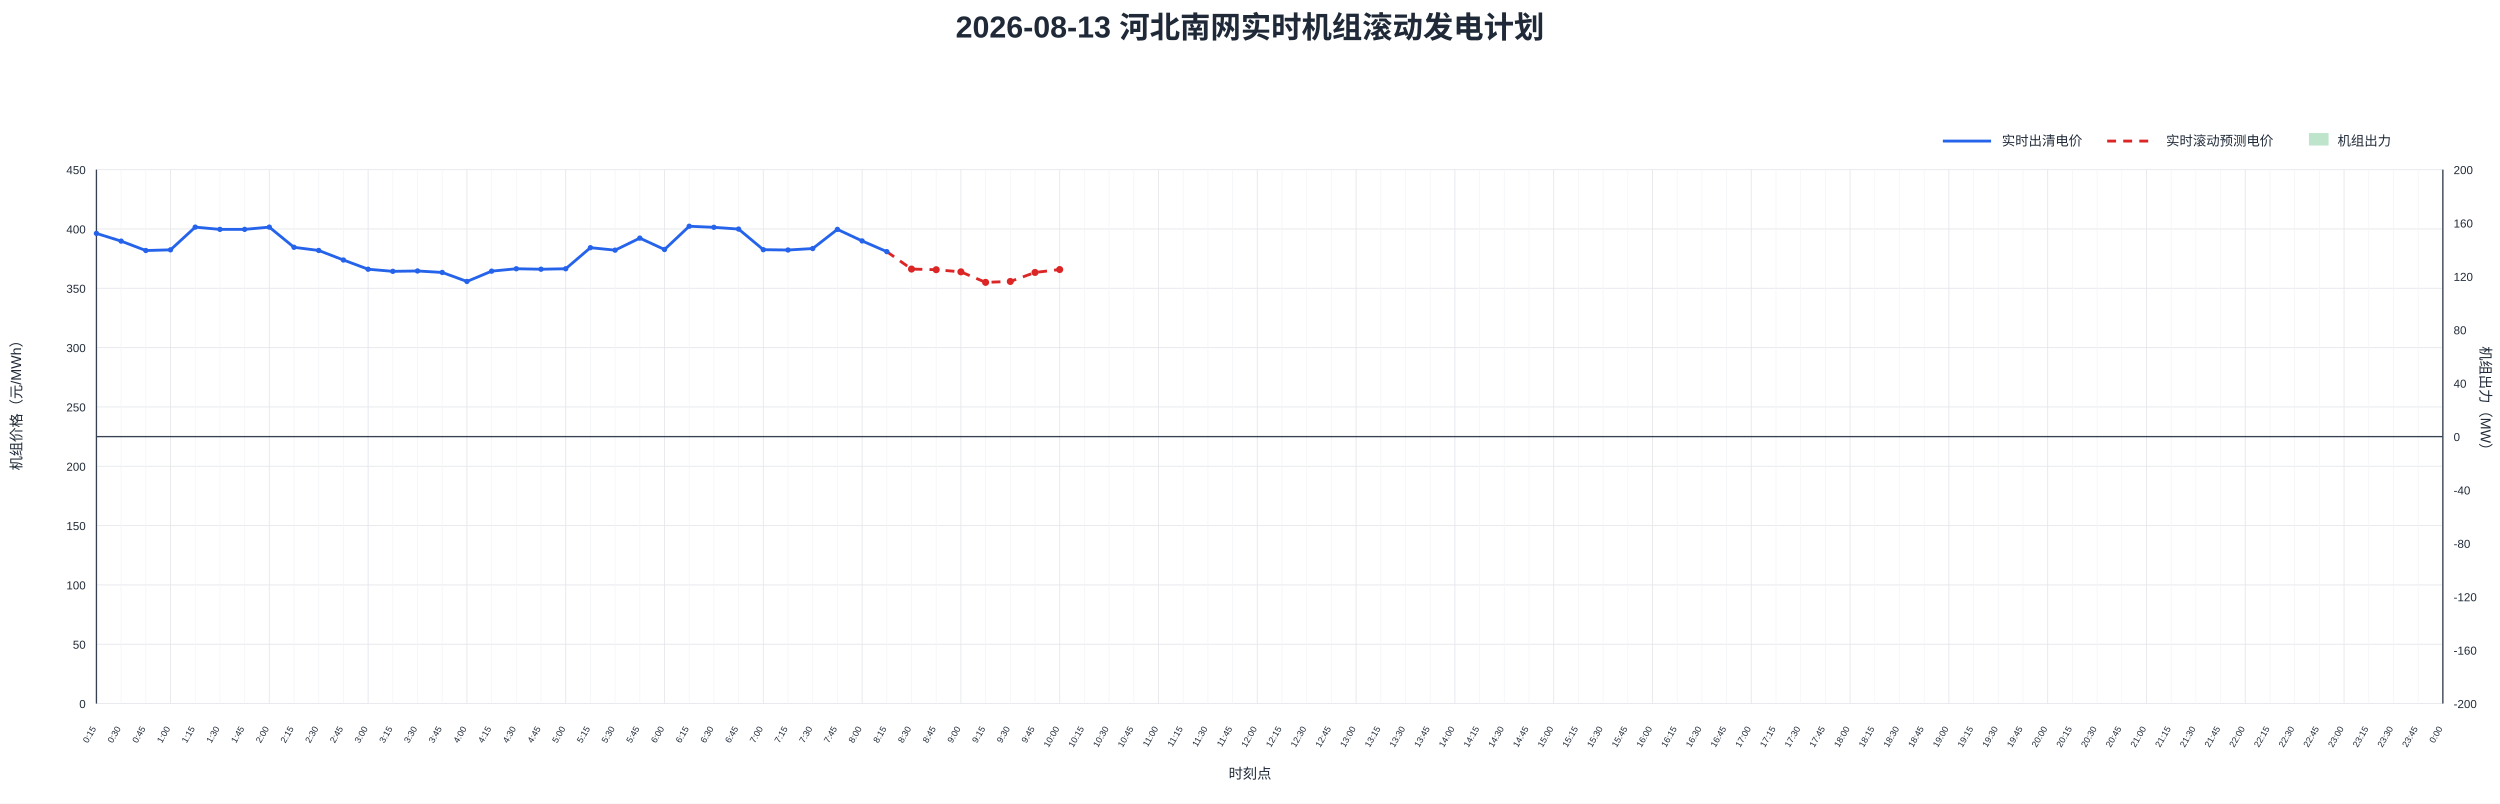
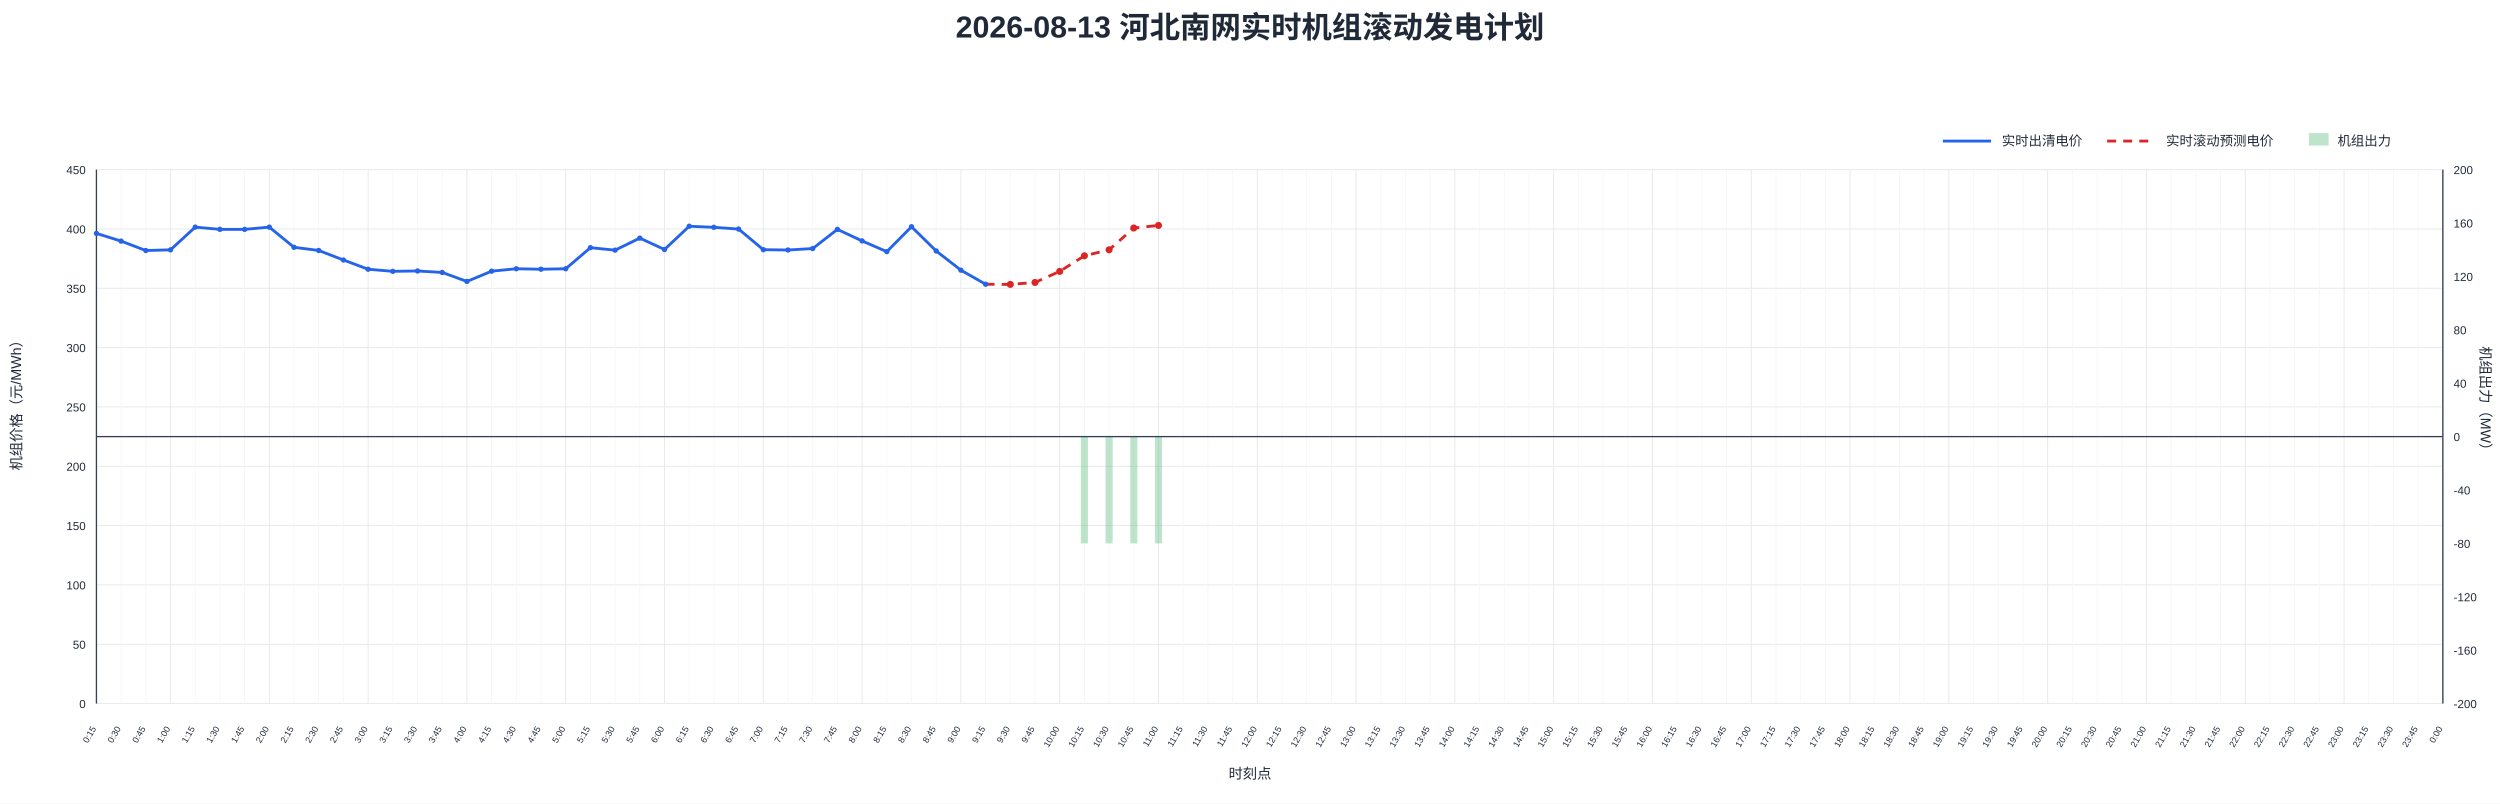
<svg xmlns="http://www.w3.org/2000/svg" width="2800" height="900" viewBox="0 0 2800 900" data-plot-left="108" data-plot-right="2736" data-plot-top="190" data-plot-bottom="788">
  <style>
text{font-family:'Microsoft YaHei','SimHei',Arial,sans-serif;fill:#1f2937}
.axis{stroke:#374151;stroke-width:1.5}
.grid{stroke:#e5e7eb;stroke-width:1}
.minor{stroke:#f3f4f6;stroke-width:0.8}
.actual{fill:none;stroke:#2563eb;stroke-width:3.2}
.forecast{fill:none;stroke:#dc2626;stroke-width:3.2;stroke-dasharray:10 8}
.bar{fill:#16a34a;fill-opacity:0.28}
.hover-zone{fill:#ffffff;fill-opacity:0;cursor:crosshair}
.hover-line{stroke:#111827;stroke-width:1.4;stroke-dasharray:6 5;opacity:0}
.tooltip{opacity:0;pointer-events:none}
.tooltip-bg{fill:#111827;fill-opacity:.72;stroke:#ffffff;stroke-width:1.2}
.tooltip text{fill:#ffffff;font-size:15px}
</style>
  <rect width="100%" height="100%" fill="#ffffff" />
  <text x="1400.0" y="42" text-anchor="middle" font-size="34" font-weight="700">2026-08-13 河北南网实时机组滚动发电计划</text>
  <text x="2748" y="793.00" text-anchor="start" font-size="13" fill="#166534">-200</text>
  <text x="2748" y="733.20" text-anchor="start" font-size="13" fill="#166534">-160</text>
  <text x="2748" y="673.40" text-anchor="start" font-size="13" fill="#166534">-120</text>
  <text x="2748" y="613.60" text-anchor="start" font-size="13" fill="#166534">-80</text>
  <text x="2748" y="553.80" text-anchor="start" font-size="13" fill="#166534">-40</text>
  <text x="2748" y="494.00" text-anchor="start" font-size="13" fill="#166534">0</text>
  <text x="2748" y="434.20" text-anchor="start" font-size="13" fill="#166534">40</text>
  <text x="2748" y="374.40" text-anchor="start" font-size="13" fill="#166534">80</text>
  <text x="2748" y="314.60" text-anchor="start" font-size="13" fill="#166534">120</text>
  <text x="2748" y="254.80" text-anchor="start" font-size="13" fill="#166534">160</text>
  <text x="2748" y="195.00" text-anchor="start" font-size="13" fill="#166534">200</text>
  <line class="grid" x1="108" y1="788.00" x2="2736" y2="788.00" />
  <text x="96" y="793.00" text-anchor="end" font-size="13">0</text>
  <line class="grid" x1="108" y1="721.56" x2="2736" y2="721.56" />
  <text x="96" y="726.56" text-anchor="end" font-size="13">50</text>
  <line class="grid" x1="108" y1="655.11" x2="2736" y2="655.11" />
  <text x="96" y="660.11" text-anchor="end" font-size="13">100</text>
  <line class="grid" x1="108" y1="588.67" x2="2736" y2="588.67" />
  <text x="96" y="593.67" text-anchor="end" font-size="13">150</text>
  <line class="grid" x1="108" y1="522.22" x2="2736" y2="522.22" />
  <text x="96" y="527.22" text-anchor="end" font-size="13">200</text>
  <line class="grid" x1="108" y1="455.78" x2="2736" y2="455.78" />
  <text x="96" y="460.78" text-anchor="end" font-size="13">250</text>
  <line class="grid" x1="108" y1="389.33" x2="2736" y2="389.33" />
  <text x="96" y="394.33" text-anchor="end" font-size="13">300</text>
  <line class="grid" x1="108" y1="322.89" x2="2736" y2="322.89" />
  <text x="96" y="327.89" text-anchor="end" font-size="13">350</text>
  <line class="grid" x1="108" y1="256.44" x2="2736" y2="256.44" />
  <text x="96" y="261.44" text-anchor="end" font-size="13">400</text>
  <line class="grid" x1="108" y1="190.00" x2="2736" y2="190.00" />
  <text x="96" y="195.00" text-anchor="end" font-size="13">450</text>
  <line class="grid minor" x1="108.00" y1="190" x2="108.00" y2="788" />
  <text x="108.00" y="816" text-anchor="end" font-size="10" transform="rotate(-60 108.00 816)">0:15</text>
  <line class="grid minor" x1="135.66" y1="190" x2="135.66" y2="788" />
  <text x="135.66" y="816" text-anchor="end" font-size="10" transform="rotate(-60 135.66 816)">0:30</text>
  <line class="grid minor" x1="163.33" y1="190" x2="163.33" y2="788" />
  <text x="163.33" y="816" text-anchor="end" font-size="10" transform="rotate(-60 163.33 816)">0:45</text>
  <line class="grid" x1="190.99" y1="190" x2="190.99" y2="788" />
  <text x="190.99" y="816" text-anchor="end" font-size="10" transform="rotate(-60 190.99 816)">1:00</text>
  <line class="grid minor" x1="218.65" y1="190" x2="218.65" y2="788" />
  <text x="218.65" y="816" text-anchor="end" font-size="10" transform="rotate(-60 218.65 816)">1:15</text>
  <line class="grid minor" x1="246.32" y1="190" x2="246.32" y2="788" />
  <text x="246.32" y="816" text-anchor="end" font-size="10" transform="rotate(-60 246.32 816)">1:30</text>
  <line class="grid minor" x1="273.98" y1="190" x2="273.98" y2="788" />
  <text x="273.98" y="816" text-anchor="end" font-size="10" transform="rotate(-60 273.98 816)">1:45</text>
  <line class="grid" x1="301.64" y1="190" x2="301.64" y2="788" />
  <text x="301.64" y="816" text-anchor="end" font-size="10" transform="rotate(-60 301.64 816)">2:00</text>
  <line class="grid minor" x1="329.31" y1="190" x2="329.31" y2="788" />
  <text x="329.31" y="816" text-anchor="end" font-size="10" transform="rotate(-60 329.31 816)">2:15</text>
  <line class="grid minor" x1="356.97" y1="190" x2="356.97" y2="788" />
  <text x="356.97" y="816" text-anchor="end" font-size="10" transform="rotate(-60 356.97 816)">2:30</text>
  <line class="grid minor" x1="384.63" y1="190" x2="384.63" y2="788" />
  <text x="384.63" y="816" text-anchor="end" font-size="10" transform="rotate(-60 384.63 816)">2:45</text>
  <line class="grid" x1="412.29" y1="190" x2="412.29" y2="788" />
  <text x="412.29" y="816" text-anchor="end" font-size="10" transform="rotate(-60 412.29 816)">3:00</text>
  <line class="grid minor" x1="439.96" y1="190" x2="439.96" y2="788" />
  <text x="439.96" y="816" text-anchor="end" font-size="10" transform="rotate(-60 439.96 816)">3:15</text>
  <line class="grid minor" x1="467.62" y1="190" x2="467.62" y2="788" />
  <text x="467.62" y="816" text-anchor="end" font-size="10" transform="rotate(-60 467.62 816)">3:30</text>
  <line class="grid minor" x1="495.28" y1="190" x2="495.28" y2="788" />
  <text x="495.28" y="816" text-anchor="end" font-size="10" transform="rotate(-60 495.28 816)">3:45</text>
  <line class="grid" x1="522.95" y1="190" x2="522.95" y2="788" />
  <text x="522.95" y="816" text-anchor="end" font-size="10" transform="rotate(-60 522.95 816)">4:00</text>
  <line class="grid minor" x1="550.61" y1="190" x2="550.61" y2="788" />
  <text x="550.61" y="816" text-anchor="end" font-size="10" transform="rotate(-60 550.61 816)">4:15</text>
  <line class="grid minor" x1="578.27" y1="190" x2="578.27" y2="788" />
  <text x="578.27" y="816" text-anchor="end" font-size="10" transform="rotate(-60 578.27 816)">4:30</text>
  <line class="grid minor" x1="605.94" y1="190" x2="605.94" y2="788" />
  <text x="605.94" y="816" text-anchor="end" font-size="10" transform="rotate(-60 605.94 816)">4:45</text>
  <line class="grid" x1="633.60" y1="190" x2="633.60" y2="788" />
  <text x="633.60" y="816" text-anchor="end" font-size="10" transform="rotate(-60 633.60 816)">5:00</text>
  <line class="grid minor" x1="661.26" y1="190" x2="661.26" y2="788" />
  <text x="661.26" y="816" text-anchor="end" font-size="10" transform="rotate(-60 661.26 816)">5:15</text>
  <line class="grid minor" x1="688.93" y1="190" x2="688.93" y2="788" />
  <text x="688.93" y="816" text-anchor="end" font-size="10" transform="rotate(-60 688.93 816)">5:30</text>
  <line class="grid minor" x1="716.59" y1="190" x2="716.59" y2="788" />
  <text x="716.59" y="816" text-anchor="end" font-size="10" transform="rotate(-60 716.59 816)">5:45</text>
  <line class="grid" x1="744.25" y1="190" x2="744.25" y2="788" />
  <text x="744.25" y="816" text-anchor="end" font-size="10" transform="rotate(-60 744.25 816)">6:00</text>
  <line class="grid minor" x1="771.92" y1="190" x2="771.92" y2="788" />
  <text x="771.92" y="816" text-anchor="end" font-size="10" transform="rotate(-60 771.92 816)">6:15</text>
  <line class="grid minor" x1="799.58" y1="190" x2="799.58" y2="788" />
  <text x="799.58" y="816" text-anchor="end" font-size="10" transform="rotate(-60 799.58 816)">6:30</text>
  <line class="grid minor" x1="827.24" y1="190" x2="827.24" y2="788" />
  <text x="827.24" y="816" text-anchor="end" font-size="10" transform="rotate(-60 827.24 816)">6:45</text>
  <line class="grid" x1="854.91" y1="190" x2="854.91" y2="788" />
  <text x="854.91" y="816" text-anchor="end" font-size="10" transform="rotate(-60 854.91 816)">7:00</text>
  <line class="grid minor" x1="882.57" y1="190" x2="882.57" y2="788" />
  <text x="882.57" y="816" text-anchor="end" font-size="10" transform="rotate(-60 882.57 816)">7:15</text>
  <line class="grid minor" x1="910.23" y1="190" x2="910.23" y2="788" />
  <text x="910.23" y="816" text-anchor="end" font-size="10" transform="rotate(-60 910.23 816)">7:30</text>
  <line class="grid minor" x1="937.89" y1="190" x2="937.89" y2="788" />
  <text x="937.89" y="816" text-anchor="end" font-size="10" transform="rotate(-60 937.89 816)">7:45</text>
  <line class="grid" x1="965.56" y1="190" x2="965.56" y2="788" />
  <text x="965.56" y="816" text-anchor="end" font-size="10" transform="rotate(-60 965.56 816)">8:00</text>
  <line class="grid minor" x1="993.22" y1="190" x2="993.22" y2="788" />
  <text x="993.22" y="816" text-anchor="end" font-size="10" transform="rotate(-60 993.22 816)">8:15</text>
  <line class="grid minor" x1="1020.88" y1="190" x2="1020.88" y2="788" />
  <text x="1020.88" y="816" text-anchor="end" font-size="10" transform="rotate(-60 1020.88 816)">8:30</text>
  <line class="grid minor" x1="1048.55" y1="190" x2="1048.55" y2="788" />
  <text x="1048.55" y="816" text-anchor="end" font-size="10" transform="rotate(-60 1048.55 816)">8:45</text>
  <line class="grid" x1="1076.21" y1="190" x2="1076.21" y2="788" />
  <text x="1076.21" y="816" text-anchor="end" font-size="10" transform="rotate(-60 1076.21 816)">9:00</text>
  <line class="grid minor" x1="1103.87" y1="190" x2="1103.87" y2="788" />
  <text x="1103.87" y="816" text-anchor="end" font-size="10" transform="rotate(-60 1103.87 816)">9:15</text>
  <line class="grid minor" x1="1131.54" y1="190" x2="1131.54" y2="788" />
  <text x="1131.54" y="816" text-anchor="end" font-size="10" transform="rotate(-60 1131.54 816)">9:30</text>
  <line class="grid minor" x1="1159.20" y1="190" x2="1159.20" y2="788" />
  <text x="1159.20" y="816" text-anchor="end" font-size="10" transform="rotate(-60 1159.20 816)">9:45</text>
  <line class="grid" x1="1186.86" y1="190" x2="1186.86" y2="788" />
  <text x="1186.86" y="816" text-anchor="end" font-size="10" transform="rotate(-60 1186.86 816)">10:00</text>
  <line class="grid minor" x1="1214.53" y1="190" x2="1214.53" y2="788" />
  <text x="1214.53" y="816" text-anchor="end" font-size="10" transform="rotate(-60 1214.53 816)">10:15</text>
  <line class="grid minor" x1="1242.19" y1="190" x2="1242.19" y2="788" />
  <text x="1242.19" y="816" text-anchor="end" font-size="10" transform="rotate(-60 1242.19 816)">10:30</text>
  <line class="grid minor" x1="1269.85" y1="190" x2="1269.85" y2="788" />
  <text x="1269.85" y="816" text-anchor="end" font-size="10" transform="rotate(-60 1269.85 816)">10:45</text>
  <line class="grid" x1="1297.52" y1="190" x2="1297.52" y2="788" />
  <text x="1297.52" y="816" text-anchor="end" font-size="10" transform="rotate(-60 1297.52 816)">11:00</text>
  <line class="grid minor" x1="1325.18" y1="190" x2="1325.18" y2="788" />
  <text x="1325.18" y="816" text-anchor="end" font-size="10" transform="rotate(-60 1325.18 816)">11:15</text>
  <line class="grid minor" x1="1352.84" y1="190" x2="1352.84" y2="788" />
  <text x="1352.84" y="816" text-anchor="end" font-size="10" transform="rotate(-60 1352.84 816)">11:30</text>
  <line class="grid minor" x1="1380.51" y1="190" x2="1380.51" y2="788" />
  <text x="1380.51" y="816" text-anchor="end" font-size="10" transform="rotate(-60 1380.51 816)">11:45</text>
  <line class="grid" x1="1408.17" y1="190" x2="1408.17" y2="788" />
  <text x="1408.17" y="816" text-anchor="end" font-size="10" transform="rotate(-60 1408.17 816)">12:00</text>
  <line class="grid minor" x1="1435.83" y1="190" x2="1435.83" y2="788" />
  <text x="1435.83" y="816" text-anchor="end" font-size="10" transform="rotate(-60 1435.83 816)">12:15</text>
  <line class="grid minor" x1="1463.49" y1="190" x2="1463.49" y2="788" />
  <text x="1463.49" y="816" text-anchor="end" font-size="10" transform="rotate(-60 1463.49 816)">12:30</text>
  <line class="grid minor" x1="1491.16" y1="190" x2="1491.16" y2="788" />
  <text x="1491.16" y="816" text-anchor="end" font-size="10" transform="rotate(-60 1491.16 816)">12:45</text>
  <line class="grid" x1="1518.82" y1="190" x2="1518.82" y2="788" />
  <text x="1518.82" y="816" text-anchor="end" font-size="10" transform="rotate(-60 1518.82 816)">13:00</text>
  <line class="grid minor" x1="1546.48" y1="190" x2="1546.48" y2="788" />
  <text x="1546.48" y="816" text-anchor="end" font-size="10" transform="rotate(-60 1546.48 816)">13:15</text>
  <line class="grid minor" x1="1574.15" y1="190" x2="1574.15" y2="788" />
  <text x="1574.15" y="816" text-anchor="end" font-size="10" transform="rotate(-60 1574.15 816)">13:30</text>
  <line class="grid minor" x1="1601.81" y1="190" x2="1601.81" y2="788" />
  <text x="1601.81" y="816" text-anchor="end" font-size="10" transform="rotate(-60 1601.81 816)">13:45</text>
  <line class="grid" x1="1629.47" y1="190" x2="1629.47" y2="788" />
  <text x="1629.47" y="816" text-anchor="end" font-size="10" transform="rotate(-60 1629.47 816)">14:00</text>
  <line class="grid minor" x1="1657.14" y1="190" x2="1657.14" y2="788" />
  <text x="1657.14" y="816" text-anchor="end" font-size="10" transform="rotate(-60 1657.14 816)">14:15</text>
  <line class="grid minor" x1="1684.80" y1="190" x2="1684.80" y2="788" />
  <text x="1684.80" y="816" text-anchor="end" font-size="10" transform="rotate(-60 1684.80 816)">14:30</text>
  <line class="grid minor" x1="1712.46" y1="190" x2="1712.46" y2="788" />
  <text x="1712.46" y="816" text-anchor="end" font-size="10" transform="rotate(-60 1712.46 816)">14:45</text>
  <line class="grid" x1="1740.13" y1="190" x2="1740.13" y2="788" />
  <text x="1740.13" y="816" text-anchor="end" font-size="10" transform="rotate(-60 1740.13 816)">15:00</text>
  <line class="grid minor" x1="1767.79" y1="190" x2="1767.79" y2="788" />
  <text x="1767.79" y="816" text-anchor="end" font-size="10" transform="rotate(-60 1767.79 816)">15:15</text>
  <line class="grid minor" x1="1795.45" y1="190" x2="1795.45" y2="788" />
  <text x="1795.45" y="816" text-anchor="end" font-size="10" transform="rotate(-60 1795.45 816)">15:30</text>
  <line class="grid minor" x1="1823.12" y1="190" x2="1823.12" y2="788" />
  <text x="1823.12" y="816" text-anchor="end" font-size="10" transform="rotate(-60 1823.12 816)">15:45</text>
  <line class="grid" x1="1850.78" y1="190" x2="1850.78" y2="788" />
  <text x="1850.78" y="816" text-anchor="end" font-size="10" transform="rotate(-60 1850.78 816)">16:00</text>
  <line class="grid minor" x1="1878.44" y1="190" x2="1878.44" y2="788" />
  <text x="1878.44" y="816" text-anchor="end" font-size="10" transform="rotate(-60 1878.44 816)">16:15</text>
  <line class="grid minor" x1="1906.11" y1="190" x2="1906.11" y2="788" />
  <text x="1906.11" y="816" text-anchor="end" font-size="10" transform="rotate(-60 1906.11 816)">16:30</text>
  <line class="grid minor" x1="1933.77" y1="190" x2="1933.77" y2="788" />
  <text x="1933.77" y="816" text-anchor="end" font-size="10" transform="rotate(-60 1933.77 816)">16:45</text>
  <line class="grid" x1="1961.43" y1="190" x2="1961.43" y2="788" />
  <text x="1961.43" y="816" text-anchor="end" font-size="10" transform="rotate(-60 1961.43 816)">17:00</text>
  <line class="grid minor" x1="1989.09" y1="190" x2="1989.09" y2="788" />
  <text x="1989.09" y="816" text-anchor="end" font-size="10" transform="rotate(-60 1989.09 816)">17:15</text>
  <line class="grid minor" x1="2016.76" y1="190" x2="2016.76" y2="788" />
  <text x="2016.76" y="816" text-anchor="end" font-size="10" transform="rotate(-60 2016.76 816)">17:30</text>
  <line class="grid minor" x1="2044.42" y1="190" x2="2044.42" y2="788" />
  <text x="2044.42" y="816" text-anchor="end" font-size="10" transform="rotate(-60 2044.42 816)">17:45</text>
  <line class="grid" x1="2072.08" y1="190" x2="2072.08" y2="788" />
  <text x="2072.08" y="816" text-anchor="end" font-size="10" transform="rotate(-60 2072.08 816)">18:00</text>
  <line class="grid minor" x1="2099.75" y1="190" x2="2099.75" y2="788" />
  <text x="2099.75" y="816" text-anchor="end" font-size="10" transform="rotate(-60 2099.75 816)">18:15</text>
  <line class="grid minor" x1="2127.41" y1="190" x2="2127.41" y2="788" />
  <text x="2127.41" y="816" text-anchor="end" font-size="10" transform="rotate(-60 2127.41 816)">18:30</text>
  <line class="grid minor" x1="2155.07" y1="190" x2="2155.07" y2="788" />
  <text x="2155.07" y="816" text-anchor="end" font-size="10" transform="rotate(-60 2155.07 816)">18:45</text>
  <line class="grid" x1="2182.74" y1="190" x2="2182.74" y2="788" />
  <text x="2182.74" y="816" text-anchor="end" font-size="10" transform="rotate(-60 2182.74 816)">19:00</text>
  <line class="grid minor" x1="2210.40" y1="190" x2="2210.40" y2="788" />
  <text x="2210.40" y="816" text-anchor="end" font-size="10" transform="rotate(-60 2210.40 816)">19:15</text>
  <line class="grid minor" x1="2238.06" y1="190" x2="2238.06" y2="788" />
  <text x="2238.06" y="816" text-anchor="end" font-size="10" transform="rotate(-60 2238.06 816)">19:30</text>
  <line class="grid minor" x1="2265.73" y1="190" x2="2265.73" y2="788" />
  <text x="2265.73" y="816" text-anchor="end" font-size="10" transform="rotate(-60 2265.73 816)">19:45</text>
  <line class="grid" x1="2293.39" y1="190" x2="2293.39" y2="788" />
  <text x="2293.39" y="816" text-anchor="end" font-size="10" transform="rotate(-60 2293.39 816)">20:00</text>
  <line class="grid minor" x1="2321.05" y1="190" x2="2321.05" y2="788" />
  <text x="2321.05" y="816" text-anchor="end" font-size="10" transform="rotate(-60 2321.05 816)">20:15</text>
  <line class="grid minor" x1="2348.72" y1="190" x2="2348.72" y2="788" />
  <text x="2348.72" y="816" text-anchor="end" font-size="10" transform="rotate(-60 2348.72 816)">20:30</text>
  <line class="grid minor" x1="2376.38" y1="190" x2="2376.38" y2="788" />
  <text x="2376.38" y="816" text-anchor="end" font-size="10" transform="rotate(-60 2376.38 816)">20:45</text>
  <line class="grid" x1="2404.04" y1="190" x2="2404.04" y2="788" />
  <text x="2404.04" y="816" text-anchor="end" font-size="10" transform="rotate(-60 2404.04 816)">21:00</text>
  <line class="grid minor" x1="2431.71" y1="190" x2="2431.71" y2="788" />
  <text x="2431.71" y="816" text-anchor="end" font-size="10" transform="rotate(-60 2431.71 816)">21:15</text>
  <line class="grid minor" x1="2459.37" y1="190" x2="2459.37" y2="788" />
  <text x="2459.37" y="816" text-anchor="end" font-size="10" transform="rotate(-60 2459.37 816)">21:30</text>
  <line class="grid minor" x1="2487.03" y1="190" x2="2487.03" y2="788" />
  <text x="2487.03" y="816" text-anchor="end" font-size="10" transform="rotate(-60 2487.03 816)">21:45</text>
  <line class="grid" x1="2514.69" y1="190" x2="2514.69" y2="788" />
  <text x="2514.69" y="816" text-anchor="end" font-size="10" transform="rotate(-60 2514.69 816)">22:00</text>
  <line class="grid minor" x1="2542.36" y1="190" x2="2542.36" y2="788" />
  <text x="2542.36" y="816" text-anchor="end" font-size="10" transform="rotate(-60 2542.36 816)">22:15</text>
  <line class="grid minor" x1="2570.02" y1="190" x2="2570.02" y2="788" />
  <text x="2570.02" y="816" text-anchor="end" font-size="10" transform="rotate(-60 2570.02 816)">22:30</text>
  <line class="grid minor" x1="2597.68" y1="190" x2="2597.68" y2="788" />
  <text x="2597.68" y="816" text-anchor="end" font-size="10" transform="rotate(-60 2597.68 816)">22:45</text>
  <line class="grid" x1="2625.35" y1="190" x2="2625.35" y2="788" />
  <text x="2625.35" y="816" text-anchor="end" font-size="10" transform="rotate(-60 2625.35 816)">23:00</text>
  <line class="grid minor" x1="2653.01" y1="190" x2="2653.01" y2="788" />
  <text x="2653.01" y="816" text-anchor="end" font-size="10" transform="rotate(-60 2653.01 816)">23:15</text>
  <line class="grid minor" x1="2680.67" y1="190" x2="2680.67" y2="788" />
  <text x="2680.67" y="816" text-anchor="end" font-size="10" transform="rotate(-60 2680.67 816)">23:30</text>
  <line class="grid minor" x1="2708.34" y1="190" x2="2708.34" y2="788" />
  <text x="2708.34" y="816" text-anchor="end" font-size="10" transform="rotate(-60 2708.34 816)">23:45</text>
  <line class="grid" x1="2736.00" y1="190" x2="2736.00" y2="788" />
  <text x="2736.00" y="816" text-anchor="end" font-size="10" transform="rotate(-60 2736.00 816)">0:00</text>
  <rect class="bar" x="104.00" y="489.00" width="8" height="0.00" />
  <rect class="bar" x="131.66" y="489.00" width="8" height="0.00" />
  <rect class="bar" x="159.33" y="489.00" width="8" height="0.00" />
  <rect class="bar" x="186.99" y="489.00" width="8" height="0.00" />
  <rect class="bar" x="214.65" y="489.00" width="8" height="0.00" />
  <rect class="bar" x="242.32" y="489.00" width="8" height="0.00" />
  <rect class="bar" x="269.98" y="489.00" width="8" height="0.00" />
  <rect class="bar" x="297.64" y="489.00" width="8" height="0.00" />
  <rect class="bar" x="325.31" y="489.00" width="8" height="0.00" />
  <rect class="bar" x="352.97" y="489.00" width="8" height="0.00" />
  <rect class="bar" x="380.63" y="489.00" width="8" height="0.00" />
  <rect class="bar" x="408.29" y="489.00" width="8" height="0.00" />
  <rect class="bar" x="435.96" y="489.00" width="8" height="0.00" />
  <rect class="bar" x="463.62" y="489.00" width="8" height="0.00" />
  <rect class="bar" x="491.28" y="489.00" width="8" height="0.00" />
  <rect class="bar" x="518.95" y="489.00" width="8" height="0.00" />
  <rect class="bar" x="546.61" y="489.00" width="8" height="0.00" />
  <rect class="bar" x="574.27" y="489.00" width="8" height="0.00" />
  <rect class="bar" x="601.94" y="489.00" width="8" height="0.00" />
  <rect class="bar" x="629.60" y="489.00" width="8" height="0.00" />
  <rect class="bar" x="657.26" y="489.00" width="8" height="0.00" />
  <rect class="bar" x="684.93" y="489.00" width="8" height="0.00" />
  <rect class="bar" x="712.59" y="489.00" width="8" height="0.00" />
  <rect class="bar" x="740.25" y="489.00" width="8" height="0.00" />
  <rect class="bar" x="767.92" y="489.00" width="8" height="0.00" />
  <rect class="bar" x="795.58" y="489.00" width="8" height="0.00" />
  <rect class="bar" x="823.24" y="489.00" width="8" height="0.00" />
  <rect class="bar" x="850.91" y="489.00" width="8" height="0.00" />
  <rect class="bar" x="878.57" y="489.00" width="8" height="0.00" />
  <rect class="bar" x="906.23" y="489.00" width="8" height="0.00" />
  <rect class="bar" x="933.89" y="489.00" width="8" height="0.00" />
  <rect class="bar" x="961.56" y="489.00" width="8" height="0.00" />
  <rect class="bar" x="989.22" y="489.00" width="8" height="0.00" />
  <rect class="bar" x="1016.88" y="489.00" width="8" height="0.00" />
  <rect class="bar" x="1044.55" y="489.00" width="8" height="0.00" />
  <rect class="bar" x="1072.21" y="489.00" width="8" height="0.00" />
  <rect class="bar" x="1099.87" y="489.00" width="8" height="0.00" />
  <rect class="bar" x="1127.54" y="489.00" width="8" height="0.00" />
  <rect class="bar" x="1155.20" y="489.00" width="8" height="0.00" />
  <rect class="bar" x="1182.86" y="489.00" width="8" height="0.00" />
+   <rect class="bar" x="1210.53" y="489.00" width="8" height="119.60" />
+   <rect class="bar" x="1238.19" y="489.00" width="8" height="119.60" />
+   <rect class="bar" x="1265.85" y="489.00" width="8" height="119.60" />
+   <rect class="bar" x="1293.52" y="489.00" width="8" height="119.60" />
  <line class="axis" x1="108" y1="489.00" x2="2736" y2="489.00" />
  <line class="axis" x1="108" y1="190" x2="108" y2="788" />
  <line class="axis" x1="2736" y1="190" x2="2736" y2="788" />
  <text x="1400.0" y="872" text-anchor="middle" font-size="16">时刻点</text>
  <text x="24" y="450.0" text-anchor="middle" font-size="16" transform="rotate(-90 24 450.0)">机组价格（元/MWh）</text>
  <text x="2778" y="450.0" text-anchor="middle" font-size="16" fill="#166534" transform="rotate(90 2778 450.0)">机组出力（MW）</text>
-   <polyline class="actual" points="108.00,261.41 135.66,270.05 163.33,280.59 190.99,279.81 218.65,254.38 246.32,256.90 273.98,256.90 301.64,254.38 329.31,276.99 356.97,280.51 384.63,291.22 412.29,301.53 439.96,303.90 467.62,303.49 495.28,305.13 522.95,315.23 550.61,303.69 578.27,301.00 605.94,301.53 633.60,301.00 661.26,277.40 688.93,280.18 716.59,266.69 744.25,279.45 771.92,253.39 799.58,254.60 827.24,256.56 854.91,279.65 882.57,280.01 910.23,278.37 937.89,256.90 965.56,269.84 993.22,281.84" />
-   <polyline class="forecast" points="993.22,281.84 1020.88,301.36 1048.55,302.08 1076.21,304.47 1103.87,316.24 1131.54,315.23 1159.20,305.15 1186.86,301.89" />
+   <polyline class="actual" points="108.00,261.41 135.66,270.05 163.33,280.59 190.99,279.81 218.65,254.38 246.32,256.90 273.98,256.90 301.64,254.38 329.31,276.99 356.97,280.51 384.63,291.22 412.29,301.53 439.96,303.90 467.62,303.49 495.28,305.13 522.95,315.23 550.61,303.69 578.27,301.00 605.94,301.53 633.60,301.00 661.26,277.40 688.93,280.18 716.59,266.69 744.25,279.45 771.92,253.39 799.58,254.60 827.24,256.56 854.91,279.65 882.57,280.01 910.23,278.37 937.89,256.90 965.56,269.84 993.22,281.84 1020.88,253.93 1048.55,281.10 1076.21,302.60 1103.87,318.34" />
+   <polyline class="forecast" points="1103.87,318.34 1131.54,318.52 1159.20,316.35 1186.86,303.94 1214.53,286.49 1242.19,279.78 1269.85,255.38 1297.52,252.48" />
  <circle cx="108.00" cy="261.41" r="3" fill="#2563eb" />
  <circle cx="135.66" cy="270.05" r="3" fill="#2563eb" />
  <circle cx="163.33" cy="280.59" r="3" fill="#2563eb" />
  <circle cx="190.99" cy="279.81" r="3" fill="#2563eb" />
  <circle cx="218.65" cy="254.38" r="3" fill="#2563eb" />
  <circle cx="246.32" cy="256.90" r="3" fill="#2563eb" />
  <circle cx="273.98" cy="256.90" r="3" fill="#2563eb" />
  <circle cx="301.64" cy="254.38" r="3" fill="#2563eb" />
  <circle cx="329.31" cy="276.99" r="3" fill="#2563eb" />
  <circle cx="356.97" cy="280.51" r="3" fill="#2563eb" />
  <circle cx="384.63" cy="291.22" r="3" fill="#2563eb" />
  <circle cx="412.29" cy="301.53" r="3" fill="#2563eb" />
  <circle cx="439.96" cy="303.90" r="3" fill="#2563eb" />
  <circle cx="467.62" cy="303.49" r="3" fill="#2563eb" />
  <circle cx="495.28" cy="305.13" r="3" fill="#2563eb" />
  <circle cx="522.95" cy="315.23" r="3" fill="#2563eb" />
  <circle cx="550.61" cy="303.69" r="3" fill="#2563eb" />
  <circle cx="578.27" cy="301.00" r="3" fill="#2563eb" />
  <circle cx="605.94" cy="301.53" r="3" fill="#2563eb" />
  <circle cx="633.60" cy="301.00" r="3" fill="#2563eb" />
  <circle cx="661.26" cy="277.40" r="3" fill="#2563eb" />
  <circle cx="688.93" cy="280.18" r="3" fill="#2563eb" />
  <circle cx="716.59" cy="266.69" r="3" fill="#2563eb" />
  <circle cx="744.25" cy="279.45" r="3" fill="#2563eb" />
  <circle cx="771.92" cy="253.39" r="3" fill="#2563eb" />
  <circle cx="799.58" cy="254.60" r="3" fill="#2563eb" />
  <circle cx="827.24" cy="256.56" r="3" fill="#2563eb" />
  <circle cx="854.91" cy="279.65" r="3" fill="#2563eb" />
  <circle cx="882.57" cy="280.01" r="3" fill="#2563eb" />
  <circle cx="910.23" cy="278.37" r="3" fill="#2563eb" />
  <circle cx="937.89" cy="256.90" r="3" fill="#2563eb" />
  <circle cx="965.56" cy="269.84" r="3" fill="#2563eb" />
  <circle cx="993.22" cy="281.84" r="3" fill="#2563eb" />
-   <circle cx="1020.88" cy="301.36" r="4" fill="#dc2626" />
-   <circle cx="1048.55" cy="302.08" r="4" fill="#dc2626" />
-   <circle cx="1076.21" cy="304.47" r="4" fill="#dc2626" />
-   <circle cx="1103.87" cy="316.24" r="4" fill="#dc2626" />
-   <circle cx="1131.54" cy="315.23" r="4" fill="#dc2626" />
-   <circle cx="1159.20" cy="305.15" r="4" fill="#dc2626" />
-   <circle cx="1186.86" cy="301.89" r="4" fill="#dc2626" />
+   <circle cx="1020.88" cy="253.93" r="3" fill="#2563eb" />
+   <circle cx="1048.55" cy="281.10" r="3" fill="#2563eb" />
+   <circle cx="1076.21" cy="302.60" r="3" fill="#2563eb" />
+   <circle cx="1103.87" cy="318.34" r="3" fill="#2563eb" />
+   <circle cx="1131.54" cy="318.52" r="4" fill="#dc2626" />
+   <circle cx="1159.20" cy="316.35" r="4" fill="#dc2626" />
+   <circle cx="1186.86" cy="303.94" r="4" fill="#dc2626" />
+   <circle cx="1214.53" cy="286.49" r="4" fill="#dc2626" />
+   <circle cx="1242.19" cy="279.78" r="4" fill="#dc2626" />
+   <circle cx="1269.85" cy="255.38" r="4" fill="#dc2626" />
+   <circle cx="1297.52" cy="252.48" r="4" fill="#dc2626" />
  <line x1="2176" y1="158" x2="2230" y2="158" class="actual" />
  <text x="2242" y="163" font-size="15">实时出清电价</text>
  <line x1="2360" y1="158" x2="2414" y2="158" class="forecast" />
  <text x="2426" y="163" font-size="15">实时滚动预测电价</text>
  <rect class="bar" x="2586" y="149" width="22" height="14" />
  <text x="2618" y="163" font-size="15">机组出力</text>
  <line id="hover-line" class="hover-line" x1="108" y1="190" x2="108" y2="788" />
  <g id="tooltip" class="tooltip">
    <rect class="tooltip-bg" x="0" y="0" width="220" height="122" rx="8" />
    <text id="tip-time" x="14" y="30" />
    <text id="tip-output" x="14" y="57" />
    <text id="tip-price" x="14" y="84" />
    <text id="tip-forecast" x="14" y="111" />
  </g>
  <rect class="hover-zone" x="108.00" y="190" width="13.83" height="598" data-x="108.00" data-time="0:15" data-output="0 MW" data-actual-price="396.26 元/MWh" data-forecast-price="--" data-curve-y="261.41" />
  <rect class="hover-zone" x="121.83" y="190" width="27.66" height="598" data-x="135.66" data-time="0:30" data-output="0 MW" data-actual-price="389.76 元/MWh" data-forecast-price="--" data-curve-y="270.05" />
  <rect class="hover-zone" x="149.49" y="190" width="27.66" height="598" data-x="163.33" data-time="0:45" data-output="0 MW" data-actual-price="381.83 元/MWh" data-forecast-price="--" data-curve-y="280.59" />
  <rect class="hover-zone" x="177.16" y="190" width="27.66" height="598" data-x="190.99" data-time="1:00" data-output="0 MW" data-actual-price="382.42 元/MWh" data-forecast-price="--" data-curve-y="279.81" />
  <rect class="hover-zone" x="204.82" y="190" width="27.66" height="598" data-x="218.65" data-time="1:15" data-output="0 MW" data-actual-price="401.55 元/MWh" data-forecast-price="--" data-curve-y="254.38" />
  <rect class="hover-zone" x="232.48" y="190" width="27.66" height="598" data-x="246.32" data-time="1:30" data-output="0 MW" data-actual-price="399.66 元/MWh" data-forecast-price="--" data-curve-y="256.90" />
  <rect class="hover-zone" x="260.15" y="190" width="27.66" height="598" data-x="273.98" data-time="1:45" data-output="0 MW" data-actual-price="399.66 元/MWh" data-forecast-price="--" data-curve-y="256.90" />
  <rect class="hover-zone" x="287.81" y="190" width="27.66" height="598" data-x="301.64" data-time="2:00" data-output="0 MW" data-actual-price="401.55 元/MWh" data-forecast-price="--" data-curve-y="254.38" />
  <rect class="hover-zone" x="315.47" y="190" width="27.66" height="598" data-x="329.31" data-time="2:15" data-output="0 MW" data-actual-price="384.54 元/MWh" data-forecast-price="--" data-curve-y="276.99" />
  <rect class="hover-zone" x="343.14" y="190" width="27.66" height="598" data-x="356.97" data-time="2:30" data-output="0 MW" data-actual-price="381.89 元/MWh" data-forecast-price="--" data-curve-y="280.51" />
  <rect class="hover-zone" x="370.80" y="190" width="27.66" height="598" data-x="384.63" data-time="2:45" data-output="0 MW" data-actual-price="373.83 元/MWh" data-forecast-price="--" data-curve-y="291.22" />
  <rect class="hover-zone" x="398.46" y="190" width="27.66" height="598" data-x="412.29" data-time="3:00" data-output="0 MW" data-actual-price="366.07 元/MWh" data-forecast-price="--" data-curve-y="301.53" />
  <rect class="hover-zone" x="426.13" y="190" width="27.66" height="598" data-x="439.96" data-time="3:15" data-output="0 MW" data-actual-price="364.29 元/MWh" data-forecast-price="--" data-curve-y="303.90" />
  <rect class="hover-zone" x="453.79" y="190" width="27.66" height="598" data-x="467.62" data-time="3:30" data-output="0 MW" data-actual-price="364.60 元/MWh" data-forecast-price="--" data-curve-y="303.49" />
  <rect class="hover-zone" x="481.45" y="190" width="27.66" height="598" data-x="495.28" data-time="3:45" data-output="0 MW" data-actual-price="363.36 元/MWh" data-forecast-price="--" data-curve-y="305.13" />
  <rect class="hover-zone" x="509.12" y="190" width="27.66" height="598" data-x="522.95" data-time="4:00" data-output="0 MW" data-actual-price="355.76 元/MWh" data-forecast-price="--" data-curve-y="315.23" />
  <rect class="hover-zone" x="536.78" y="190" width="27.66" height="598" data-x="550.61" data-time="4:15" data-output="0 MW" data-actual-price="364.45 元/MWh" data-forecast-price="--" data-curve-y="303.69" />
  <rect class="hover-zone" x="564.44" y="190" width="27.66" height="598" data-x="578.27" data-time="4:30" data-output="0 MW" data-actual-price="366.47 元/MWh" data-forecast-price="--" data-curve-y="301.00" />
  <rect class="hover-zone" x="592.11" y="190" width="27.66" height="598" data-x="605.94" data-time="4:45" data-output="0 MW" data-actual-price="366.07 元/MWh" data-forecast-price="--" data-curve-y="301.53" />
  <rect class="hover-zone" x="619.77" y="190" width="27.66" height="598" data-x="633.60" data-time="5:00" data-output="0 MW" data-actual-price="366.47 元/MWh" data-forecast-price="--" data-curve-y="301.00" />
  <rect class="hover-zone" x="647.43" y="190" width="27.66" height="598" data-x="661.26" data-time="5:15" data-output="0 MW" data-actual-price="384.23 元/MWh" data-forecast-price="--" data-curve-y="277.40" />
  <rect class="hover-zone" x="675.09" y="190" width="27.66" height="598" data-x="688.93" data-time="5:30" data-output="0 MW" data-actual-price="382.14 元/MWh" data-forecast-price="--" data-curve-y="280.18" />
  <rect class="hover-zone" x="702.76" y="190" width="27.66" height="598" data-x="716.59" data-time="5:45" data-output="0 MW" data-actual-price="392.29 元/MWh" data-forecast-price="--" data-curve-y="266.69" />
  <rect class="hover-zone" x="730.42" y="190" width="27.66" height="598" data-x="744.25" data-time="6:00" data-output="0 MW" data-actual-price="382.69 元/MWh" data-forecast-price="--" data-curve-y="279.45" />
  <rect class="hover-zone" x="758.08" y="190" width="27.66" height="598" data-x="771.92" data-time="6:15" data-output="0 MW" data-actual-price="402.30 元/MWh" data-forecast-price="--" data-curve-y="253.39" />
  <rect class="hover-zone" x="785.75" y="190" width="27.66" height="598" data-x="799.58" data-time="6:30" data-output="0 MW" data-actual-price="401.39 元/MWh" data-forecast-price="--" data-curve-y="254.60" />
  <rect class="hover-zone" x="813.41" y="190" width="27.66" height="598" data-x="827.24" data-time="6:45" data-output="0 MW" data-actual-price="399.91 元/MWh" data-forecast-price="--" data-curve-y="256.56" />
  <rect class="hover-zone" x="841.07" y="190" width="27.66" height="598" data-x="854.91" data-time="7:00" data-output="0 MW" data-actual-price="382.54 元/MWh" data-forecast-price="--" data-curve-y="279.65" />
  <rect class="hover-zone" x="868.74" y="190" width="27.66" height="598" data-x="882.57" data-time="7:15" data-output="0 MW" data-actual-price="382.27 元/MWh" data-forecast-price="--" data-curve-y="280.01" />
  <rect class="hover-zone" x="896.40" y="190" width="27.66" height="598" data-x="910.23" data-time="7:30" data-output="0 MW" data-actual-price="383.50 元/MWh" data-forecast-price="--" data-curve-y="278.37" />
  <rect class="hover-zone" x="924.06" y="190" width="27.66" height="598" data-x="937.89" data-time="7:45" data-output="0 MW" data-actual-price="399.66 元/MWh" data-forecast-price="--" data-curve-y="256.90" />
  <rect class="hover-zone" x="951.73" y="190" width="27.66" height="598" data-x="965.56" data-time="8:00" data-output="0 MW" data-actual-price="389.92 元/MWh" data-forecast-price="--" data-curve-y="269.84" />
  <rect class="hover-zone" x="979.39" y="190" width="27.66" height="598" data-x="993.22" data-time="8:15" data-output="0 MW" data-actual-price="380.89 元/MWh" data-forecast-price="--" data-curve-y="281.84" />
-   <rect class="hover-zone" x="1007.05" y="190" width="27.66" height="598" data-x="1020.88" data-time="8:30" data-output="0 MW" data-actual-price="--" data-forecast-price="366.20 元/MWh" data-curve-y="301.36" />
-   <rect class="hover-zone" x="1034.72" y="190" width="27.66" height="598" data-x="1048.55" data-time="8:45" data-output="0 MW" data-actual-price="--" data-forecast-price="365.66 元/MWh" data-curve-y="302.08" />
-   <rect class="hover-zone" x="1062.38" y="190" width="27.66" height="598" data-x="1076.21" data-time="9:00" data-output="0 MW" data-actual-price="--" data-forecast-price="363.86 元/MWh" data-curve-y="304.47" />
-   <rect class="hover-zone" x="1090.04" y="190" width="27.66" height="598" data-x="1103.87" data-time="9:15" data-output="0 MW" data-actual-price="--" data-forecast-price="355.00 元/MWh" data-curve-y="316.24" />
-   <rect class="hover-zone" x="1117.71" y="190" width="27.66" height="598" data-x="1131.54" data-time="9:30" data-output="0 MW" data-actual-price="--" data-forecast-price="355.76 元/MWh" data-curve-y="315.23" />
-   <rect class="hover-zone" x="1145.37" y="190" width="27.66" height="598" data-x="1159.20" data-time="9:45" data-output="0 MW" data-actual-price="--" data-forecast-price="363.35 元/MWh" data-curve-y="305.15" />
-   <rect class="hover-zone" x="1173.03" y="190" width="27.66" height="598" data-x="1186.86" data-time="10:00" data-output="0 MW" data-actual-price="--" data-forecast-price="365.80 元/MWh" data-curve-y="301.89" />
-   <rect class="hover-zone" x="1200.69" y="190" width="27.66" height="598" data-x="1214.53" data-time="10:15" data-output="--" data-actual-price="--" data-forecast-price="--" data-curve-y="" />
-   <rect class="hover-zone" x="1228.36" y="190" width="27.66" height="598" data-x="1242.19" data-time="10:30" data-output="--" data-actual-price="--" data-forecast-price="--" data-curve-y="" />
-   <rect class="hover-zone" x="1256.02" y="190" width="27.66" height="598" data-x="1269.85" data-time="10:45" data-output="--" data-actual-price="--" data-forecast-price="--" data-curve-y="" />
-   <rect class="hover-zone" x="1283.68" y="190" width="27.66" height="598" data-x="1297.52" data-time="11:00" data-output="--" data-actual-price="--" data-forecast-price="--" data-curve-y="" />
+   <rect class="hover-zone" x="1007.05" y="190" width="27.66" height="598" data-x="1020.88" data-time="8:30" data-output="0 MW" data-actual-price="401.89 元/MWh" data-forecast-price="--" data-curve-y="253.93" />
+   <rect class="hover-zone" x="1034.72" y="190" width="27.66" height="598" data-x="1048.55" data-time="8:45" data-output="0 MW" data-actual-price="381.45 元/MWh" data-forecast-price="--" data-curve-y="281.10" />
+   <rect class="hover-zone" x="1062.38" y="190" width="27.66" height="598" data-x="1076.21" data-time="9:00" data-output="0 MW" data-actual-price="365.27 元/MWh" data-forecast-price="--" data-curve-y="302.60" />
+   <rect class="hover-zone" x="1090.04" y="190" width="27.66" height="598" data-x="1103.87" data-time="9:15" data-output="0 MW" data-actual-price="353.42 元/MWh" data-forecast-price="--" data-curve-y="318.34" />
+   <rect class="hover-zone" x="1117.71" y="190" width="27.66" height="598" data-x="1131.54" data-time="9:30" data-output="0 MW" data-actual-price="--" data-forecast-price="353.29 元/MWh" data-curve-y="318.52" />
+   <rect class="hover-zone" x="1145.37" y="190" width="27.66" height="598" data-x="1159.20" data-time="9:45" data-output="0 MW" data-actual-price="--" data-forecast-price="354.92 元/MWh" data-curve-y="316.35" />
+   <rect class="hover-zone" x="1173.03" y="190" width="27.66" height="598" data-x="1186.86" data-time="10:00" data-output="0 MW" data-actual-price="--" data-forecast-price="364.26 元/MWh" data-curve-y="303.94" />
+   <rect class="hover-zone" x="1200.69" y="190" width="27.66" height="598" data-x="1214.53" data-time="10:15" data-output="-80 MW" data-actual-price="--" data-forecast-price="377.39 元/MWh" data-curve-y="286.49" />
+   <rect class="hover-zone" x="1228.36" y="190" width="27.66" height="598" data-x="1242.19" data-time="10:30" data-output="-80 MW" data-actual-price="--" data-forecast-price="382.44 元/MWh" data-curve-y="279.78" />
+   <rect class="hover-zone" x="1256.02" y="190" width="27.66" height="598" data-x="1269.85" data-time="10:45" data-output="-80 MW" data-actual-price="--" data-forecast-price="400.80 元/MWh" data-curve-y="255.38" />
+   <rect class="hover-zone" x="1283.68" y="190" width="27.66" height="598" data-x="1297.52" data-time="11:00" data-output="-80 MW" data-actual-price="--" data-forecast-price="402.98 元/MWh" data-curve-y="252.48" />
  <rect class="hover-zone" x="1311.35" y="190" width="27.66" height="598" data-x="1325.18" data-time="11:15" data-output="--" data-actual-price="--" data-forecast-price="--" data-curve-y="" />
  <rect class="hover-zone" x="1339.01" y="190" width="27.66" height="598" data-x="1352.84" data-time="11:30" data-output="--" data-actual-price="--" data-forecast-price="--" data-curve-y="" />
  <rect class="hover-zone" x="1366.67" y="190" width="27.66" height="598" data-x="1380.51" data-time="11:45" data-output="--" data-actual-price="--" data-forecast-price="--" data-curve-y="" />
  <rect class="hover-zone" x="1394.34" y="190" width="27.66" height="598" data-x="1408.17" data-time="12:00" data-output="--" data-actual-price="--" data-forecast-price="--" data-curve-y="" />
  <rect class="hover-zone" x="1422.00" y="190" width="27.66" height="598" data-x="1435.83" data-time="12:15" data-output="--" data-actual-price="--" data-forecast-price="--" data-curve-y="" />
  <rect class="hover-zone" x="1449.66" y="190" width="27.66" height="598" data-x="1463.49" data-time="12:30" data-output="--" data-actual-price="--" data-forecast-price="--" data-curve-y="" />
  <rect class="hover-zone" x="1477.33" y="190" width="27.66" height="598" data-x="1491.16" data-time="12:45" data-output="--" data-actual-price="--" data-forecast-price="--" data-curve-y="" />
  <rect class="hover-zone" x="1504.99" y="190" width="27.66" height="598" data-x="1518.82" data-time="13:00" data-output="--" data-actual-price="--" data-forecast-price="--" data-curve-y="" />
  <rect class="hover-zone" x="1532.65" y="190" width="27.66" height="598" data-x="1546.48" data-time="13:15" data-output="--" data-actual-price="--" data-forecast-price="--" data-curve-y="" />
  <rect class="hover-zone" x="1560.32" y="190" width="27.66" height="598" data-x="1574.15" data-time="13:30" data-output="--" data-actual-price="--" data-forecast-price="--" data-curve-y="" />
  <rect class="hover-zone" x="1587.98" y="190" width="27.66" height="598" data-x="1601.81" data-time="13:45" data-output="--" data-actual-price="--" data-forecast-price="--" data-curve-y="" />
  <rect class="hover-zone" x="1615.64" y="190" width="27.66" height="598" data-x="1629.47" data-time="14:00" data-output="--" data-actual-price="--" data-forecast-price="--" data-curve-y="" />
  <rect class="hover-zone" x="1643.31" y="190" width="27.66" height="598" data-x="1657.14" data-time="14:15" data-output="--" data-actual-price="--" data-forecast-price="--" data-curve-y="" />
  <rect class="hover-zone" x="1670.97" y="190" width="27.66" height="598" data-x="1684.80" data-time="14:30" data-output="--" data-actual-price="--" data-forecast-price="--" data-curve-y="" />
  <rect class="hover-zone" x="1698.63" y="190" width="27.66" height="598" data-x="1712.46" data-time="14:45" data-output="--" data-actual-price="--" data-forecast-price="--" data-curve-y="" />
  <rect class="hover-zone" x="1726.29" y="190" width="27.66" height="598" data-x="1740.13" data-time="15:00" data-output="--" data-actual-price="--" data-forecast-price="--" data-curve-y="" />
  <rect class="hover-zone" x="1753.96" y="190" width="27.66" height="598" data-x="1767.79" data-time="15:15" data-output="--" data-actual-price="--" data-forecast-price="--" data-curve-y="" />
  <rect class="hover-zone" x="1781.62" y="190" width="27.66" height="598" data-x="1795.45" data-time="15:30" data-output="--" data-actual-price="--" data-forecast-price="--" data-curve-y="" />
  <rect class="hover-zone" x="1809.28" y="190" width="27.66" height="598" data-x="1823.12" data-time="15:45" data-output="--" data-actual-price="--" data-forecast-price="--" data-curve-y="" />
  <rect class="hover-zone" x="1836.95" y="190" width="27.66" height="598" data-x="1850.78" data-time="16:00" data-output="--" data-actual-price="--" data-forecast-price="--" data-curve-y="" />
  <rect class="hover-zone" x="1864.61" y="190" width="27.66" height="598" data-x="1878.44" data-time="16:15" data-output="--" data-actual-price="--" data-forecast-price="--" data-curve-y="" />
  <rect class="hover-zone" x="1892.27" y="190" width="27.66" height="598" data-x="1906.11" data-time="16:30" data-output="--" data-actual-price="--" data-forecast-price="--" data-curve-y="" />
  <rect class="hover-zone" x="1919.94" y="190" width="27.66" height="598" data-x="1933.77" data-time="16:45" data-output="--" data-actual-price="--" data-forecast-price="--" data-curve-y="" />
  <rect class="hover-zone" x="1947.60" y="190" width="27.66" height="598" data-x="1961.43" data-time="17:00" data-output="--" data-actual-price="--" data-forecast-price="--" data-curve-y="" />
  <rect class="hover-zone" x="1975.26" y="190" width="27.66" height="598" data-x="1989.09" data-time="17:15" data-output="--" data-actual-price="--" data-forecast-price="--" data-curve-y="" />
  <rect class="hover-zone" x="2002.93" y="190" width="27.66" height="598" data-x="2016.76" data-time="17:30" data-output="--" data-actual-price="--" data-forecast-price="--" data-curve-y="" />
  <rect class="hover-zone" x="2030.59" y="190" width="27.66" height="598" data-x="2044.42" data-time="17:45" data-output="--" data-actual-price="--" data-forecast-price="--" data-curve-y="" />
  <rect class="hover-zone" x="2058.25" y="190" width="27.66" height="598" data-x="2072.08" data-time="18:00" data-output="--" data-actual-price="--" data-forecast-price="--" data-curve-y="" />
  <rect class="hover-zone" x="2085.92" y="190" width="27.66" height="598" data-x="2099.75" data-time="18:15" data-output="--" data-actual-price="--" data-forecast-price="--" data-curve-y="" />
  <rect class="hover-zone" x="2113.58" y="190" width="27.66" height="598" data-x="2127.41" data-time="18:30" data-output="--" data-actual-price="--" data-forecast-price="--" data-curve-y="" />
  <rect class="hover-zone" x="2141.24" y="190" width="27.66" height="598" data-x="2155.07" data-time="18:45" data-output="--" data-actual-price="--" data-forecast-price="--" data-curve-y="" />
  <rect class="hover-zone" x="2168.91" y="190" width="27.66" height="598" data-x="2182.74" data-time="19:00" data-output="--" data-actual-price="--" data-forecast-price="--" data-curve-y="" />
  <rect class="hover-zone" x="2196.57" y="190" width="27.66" height="598" data-x="2210.40" data-time="19:15" data-output="--" data-actual-price="--" data-forecast-price="--" data-curve-y="" />
  <rect class="hover-zone" x="2224.23" y="190" width="27.66" height="598" data-x="2238.06" data-time="19:30" data-output="--" data-actual-price="--" data-forecast-price="--" data-curve-y="" />
  <rect class="hover-zone" x="2251.89" y="190" width="27.66" height="598" data-x="2265.73" data-time="19:45" data-output="--" data-actual-price="--" data-forecast-price="--" data-curve-y="" />
  <rect class="hover-zone" x="2279.56" y="190" width="27.66" height="598" data-x="2293.39" data-time="20:00" data-output="--" data-actual-price="--" data-forecast-price="--" data-curve-y="" />
  <rect class="hover-zone" x="2307.22" y="190" width="27.66" height="598" data-x="2321.05" data-time="20:15" data-output="--" data-actual-price="--" data-forecast-price="--" data-curve-y="" />
  <rect class="hover-zone" x="2334.88" y="190" width="27.66" height="598" data-x="2348.72" data-time="20:30" data-output="--" data-actual-price="--" data-forecast-price="--" data-curve-y="" />
  <rect class="hover-zone" x="2362.55" y="190" width="27.66" height="598" data-x="2376.38" data-time="20:45" data-output="--" data-actual-price="--" data-forecast-price="--" data-curve-y="" />
  <rect class="hover-zone" x="2390.21" y="190" width="27.66" height="598" data-x="2404.04" data-time="21:00" data-output="--" data-actual-price="--" data-forecast-price="--" data-curve-y="" />
  <rect class="hover-zone" x="2417.87" y="190" width="27.66" height="598" data-x="2431.71" data-time="21:15" data-output="--" data-actual-price="--" data-forecast-price="--" data-curve-y="" />
  <rect class="hover-zone" x="2445.54" y="190" width="27.66" height="598" data-x="2459.37" data-time="21:30" data-output="--" data-actual-price="--" data-forecast-price="--" data-curve-y="" />
  <rect class="hover-zone" x="2473.20" y="190" width="27.66" height="598" data-x="2487.03" data-time="21:45" data-output="--" data-actual-price="--" data-forecast-price="--" data-curve-y="" />
  <rect class="hover-zone" x="2500.86" y="190" width="27.66" height="598" data-x="2514.69" data-time="22:00" data-output="--" data-actual-price="--" data-forecast-price="--" data-curve-y="" />
  <rect class="hover-zone" x="2528.53" y="190" width="27.66" height="598" data-x="2542.36" data-time="22:15" data-output="--" data-actual-price="--" data-forecast-price="--" data-curve-y="" />
  <rect class="hover-zone" x="2556.19" y="190" width="27.66" height="598" data-x="2570.02" data-time="22:30" data-output="--" data-actual-price="--" data-forecast-price="--" data-curve-y="" />
  <rect class="hover-zone" x="2583.85" y="190" width="27.66" height="598" data-x="2597.68" data-time="22:45" data-output="--" data-actual-price="--" data-forecast-price="--" data-curve-y="" />
  <rect class="hover-zone" x="2611.52" y="190" width="27.66" height="598" data-x="2625.35" data-time="23:00" data-output="--" data-actual-price="--" data-forecast-price="--" data-curve-y="" />
  <rect class="hover-zone" x="2639.18" y="190" width="27.66" height="598" data-x="2653.01" data-time="23:15" data-output="--" data-actual-price="--" data-forecast-price="--" data-curve-y="" />
  <rect class="hover-zone" x="2666.84" y="190" width="27.66" height="598" data-x="2680.67" data-time="23:30" data-output="--" data-actual-price="--" data-forecast-price="--" data-curve-y="" />
  <rect class="hover-zone" x="2694.51" y="190" width="27.66" height="598" data-x="2708.34" data-time="23:45" data-output="--" data-actual-price="--" data-forecast-price="--" data-curve-y="" />
  <rect class="hover-zone" x="2722.17" y="190" width="13.83" height="598" data-x="2736.00" data-time="0:00" data-output="--" data-actual-price="--" data-forecast-price="--" data-curve-y="" />
</svg>
